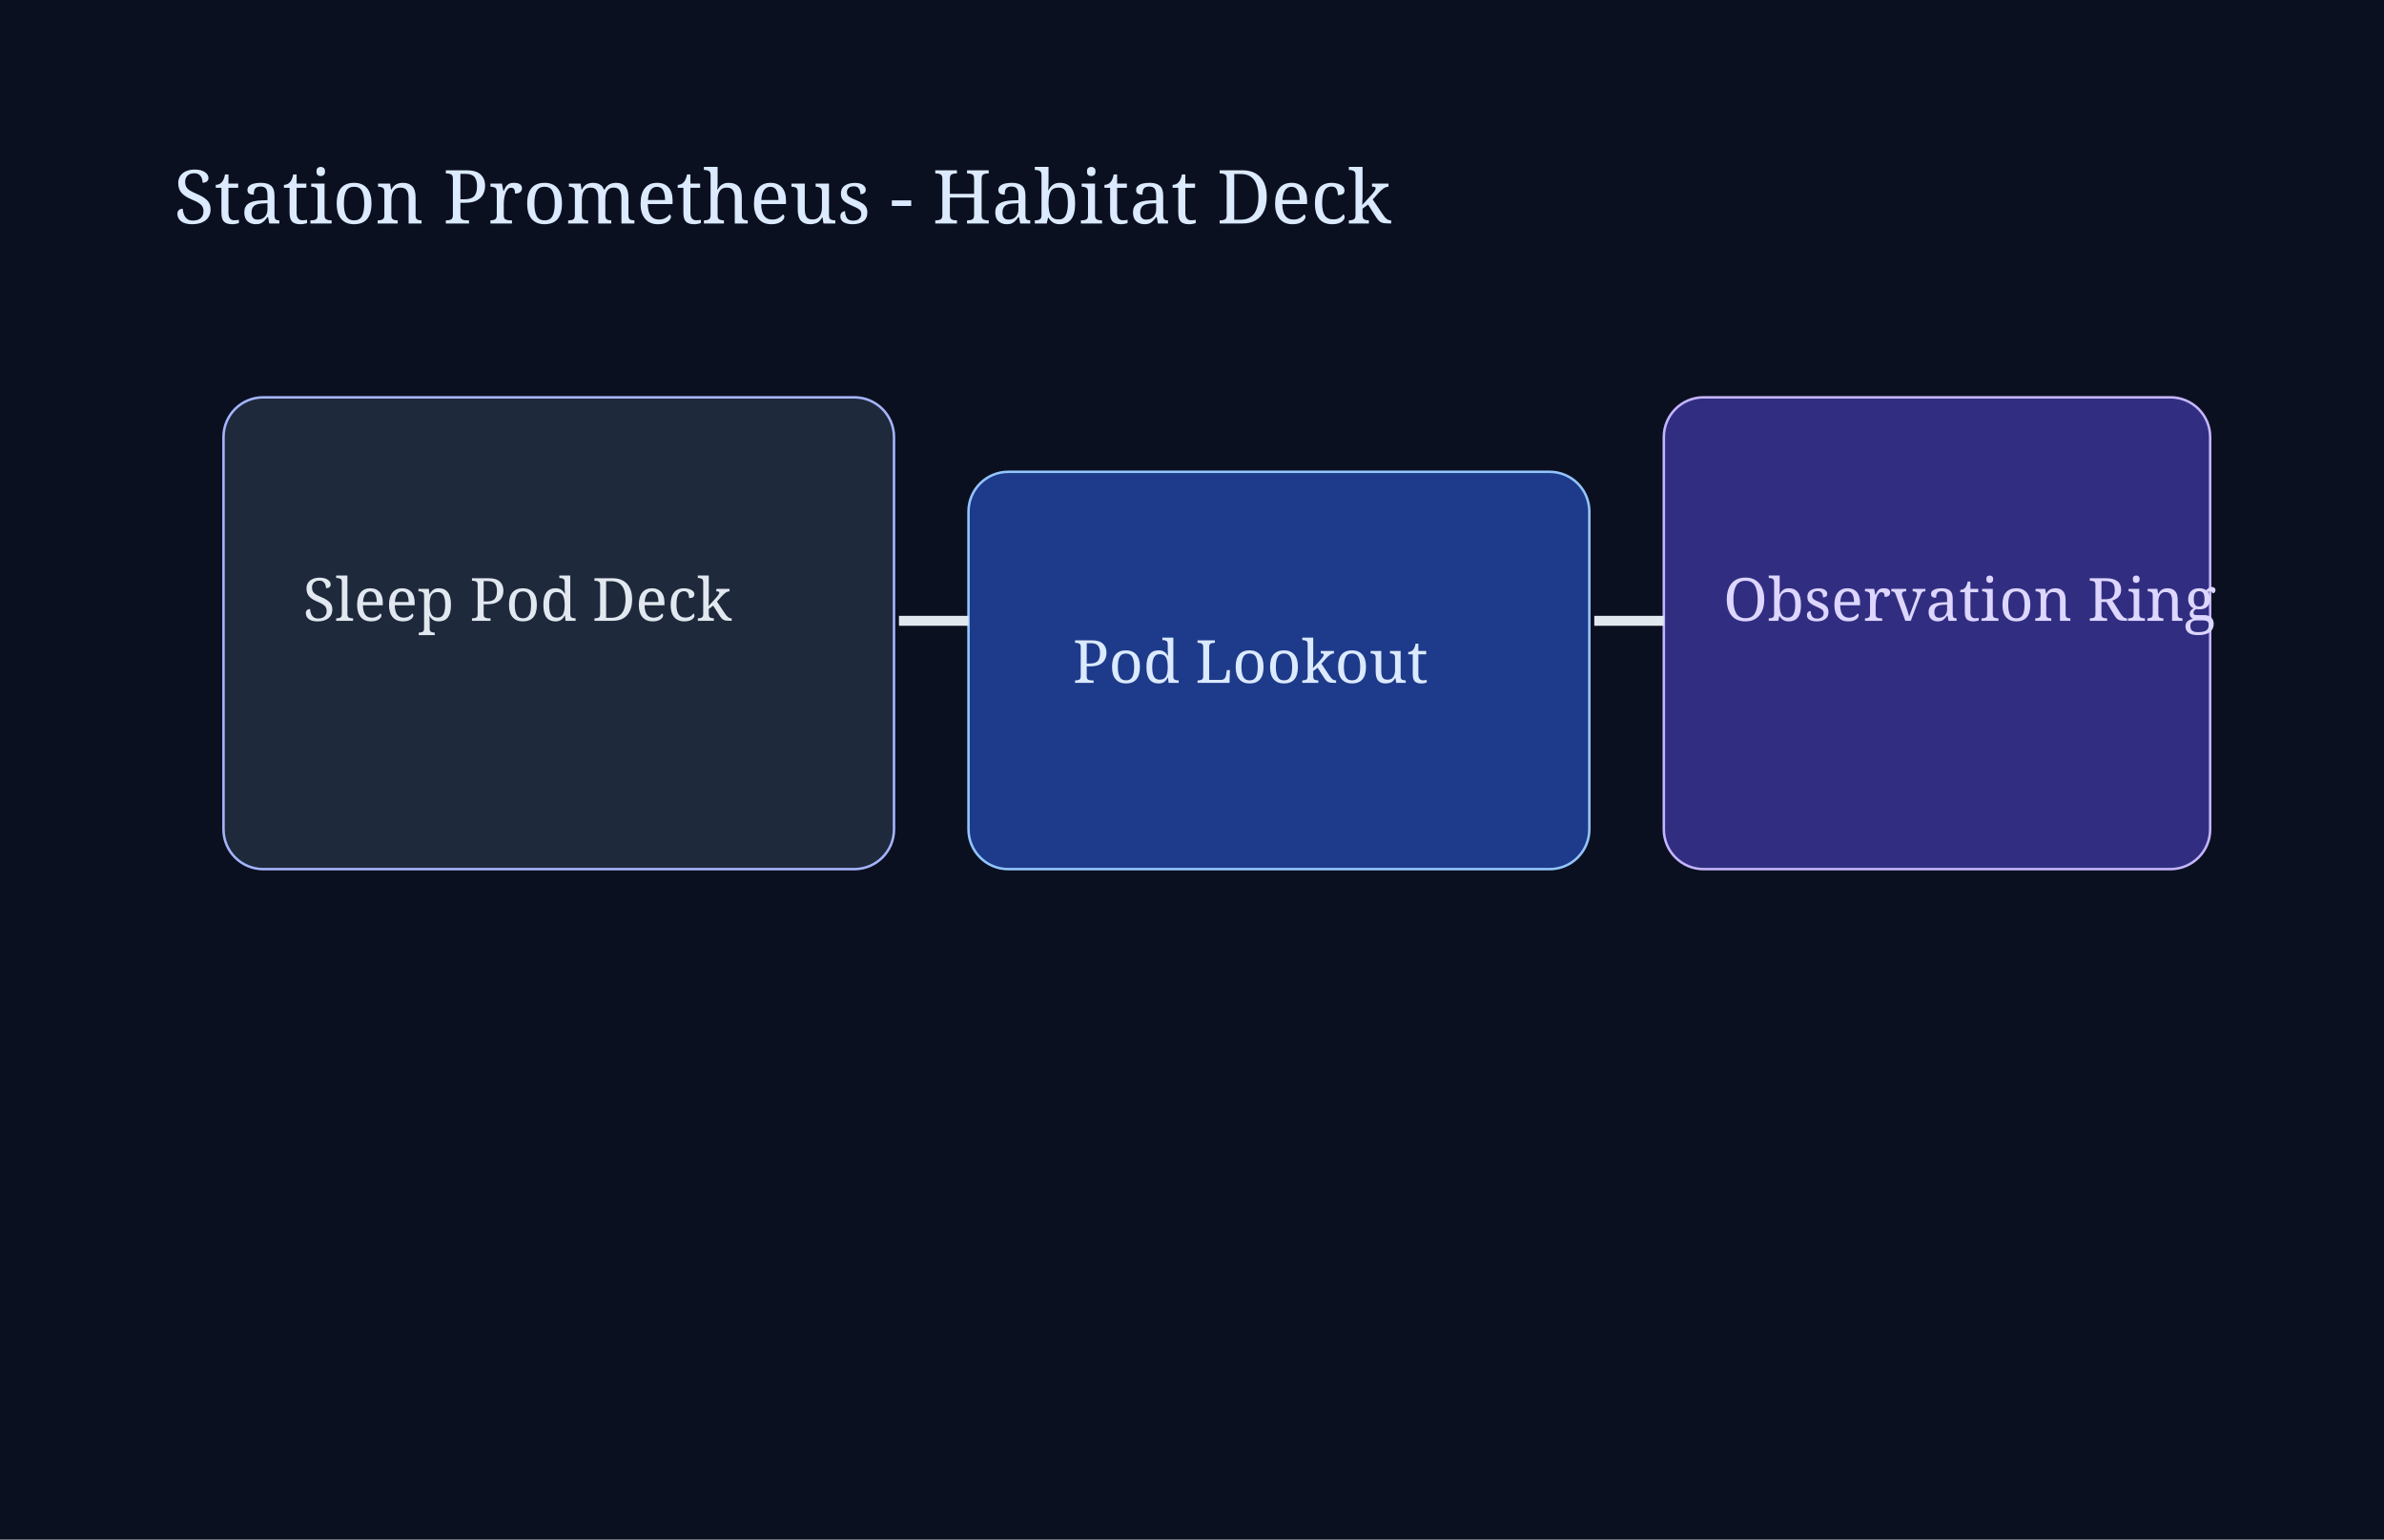
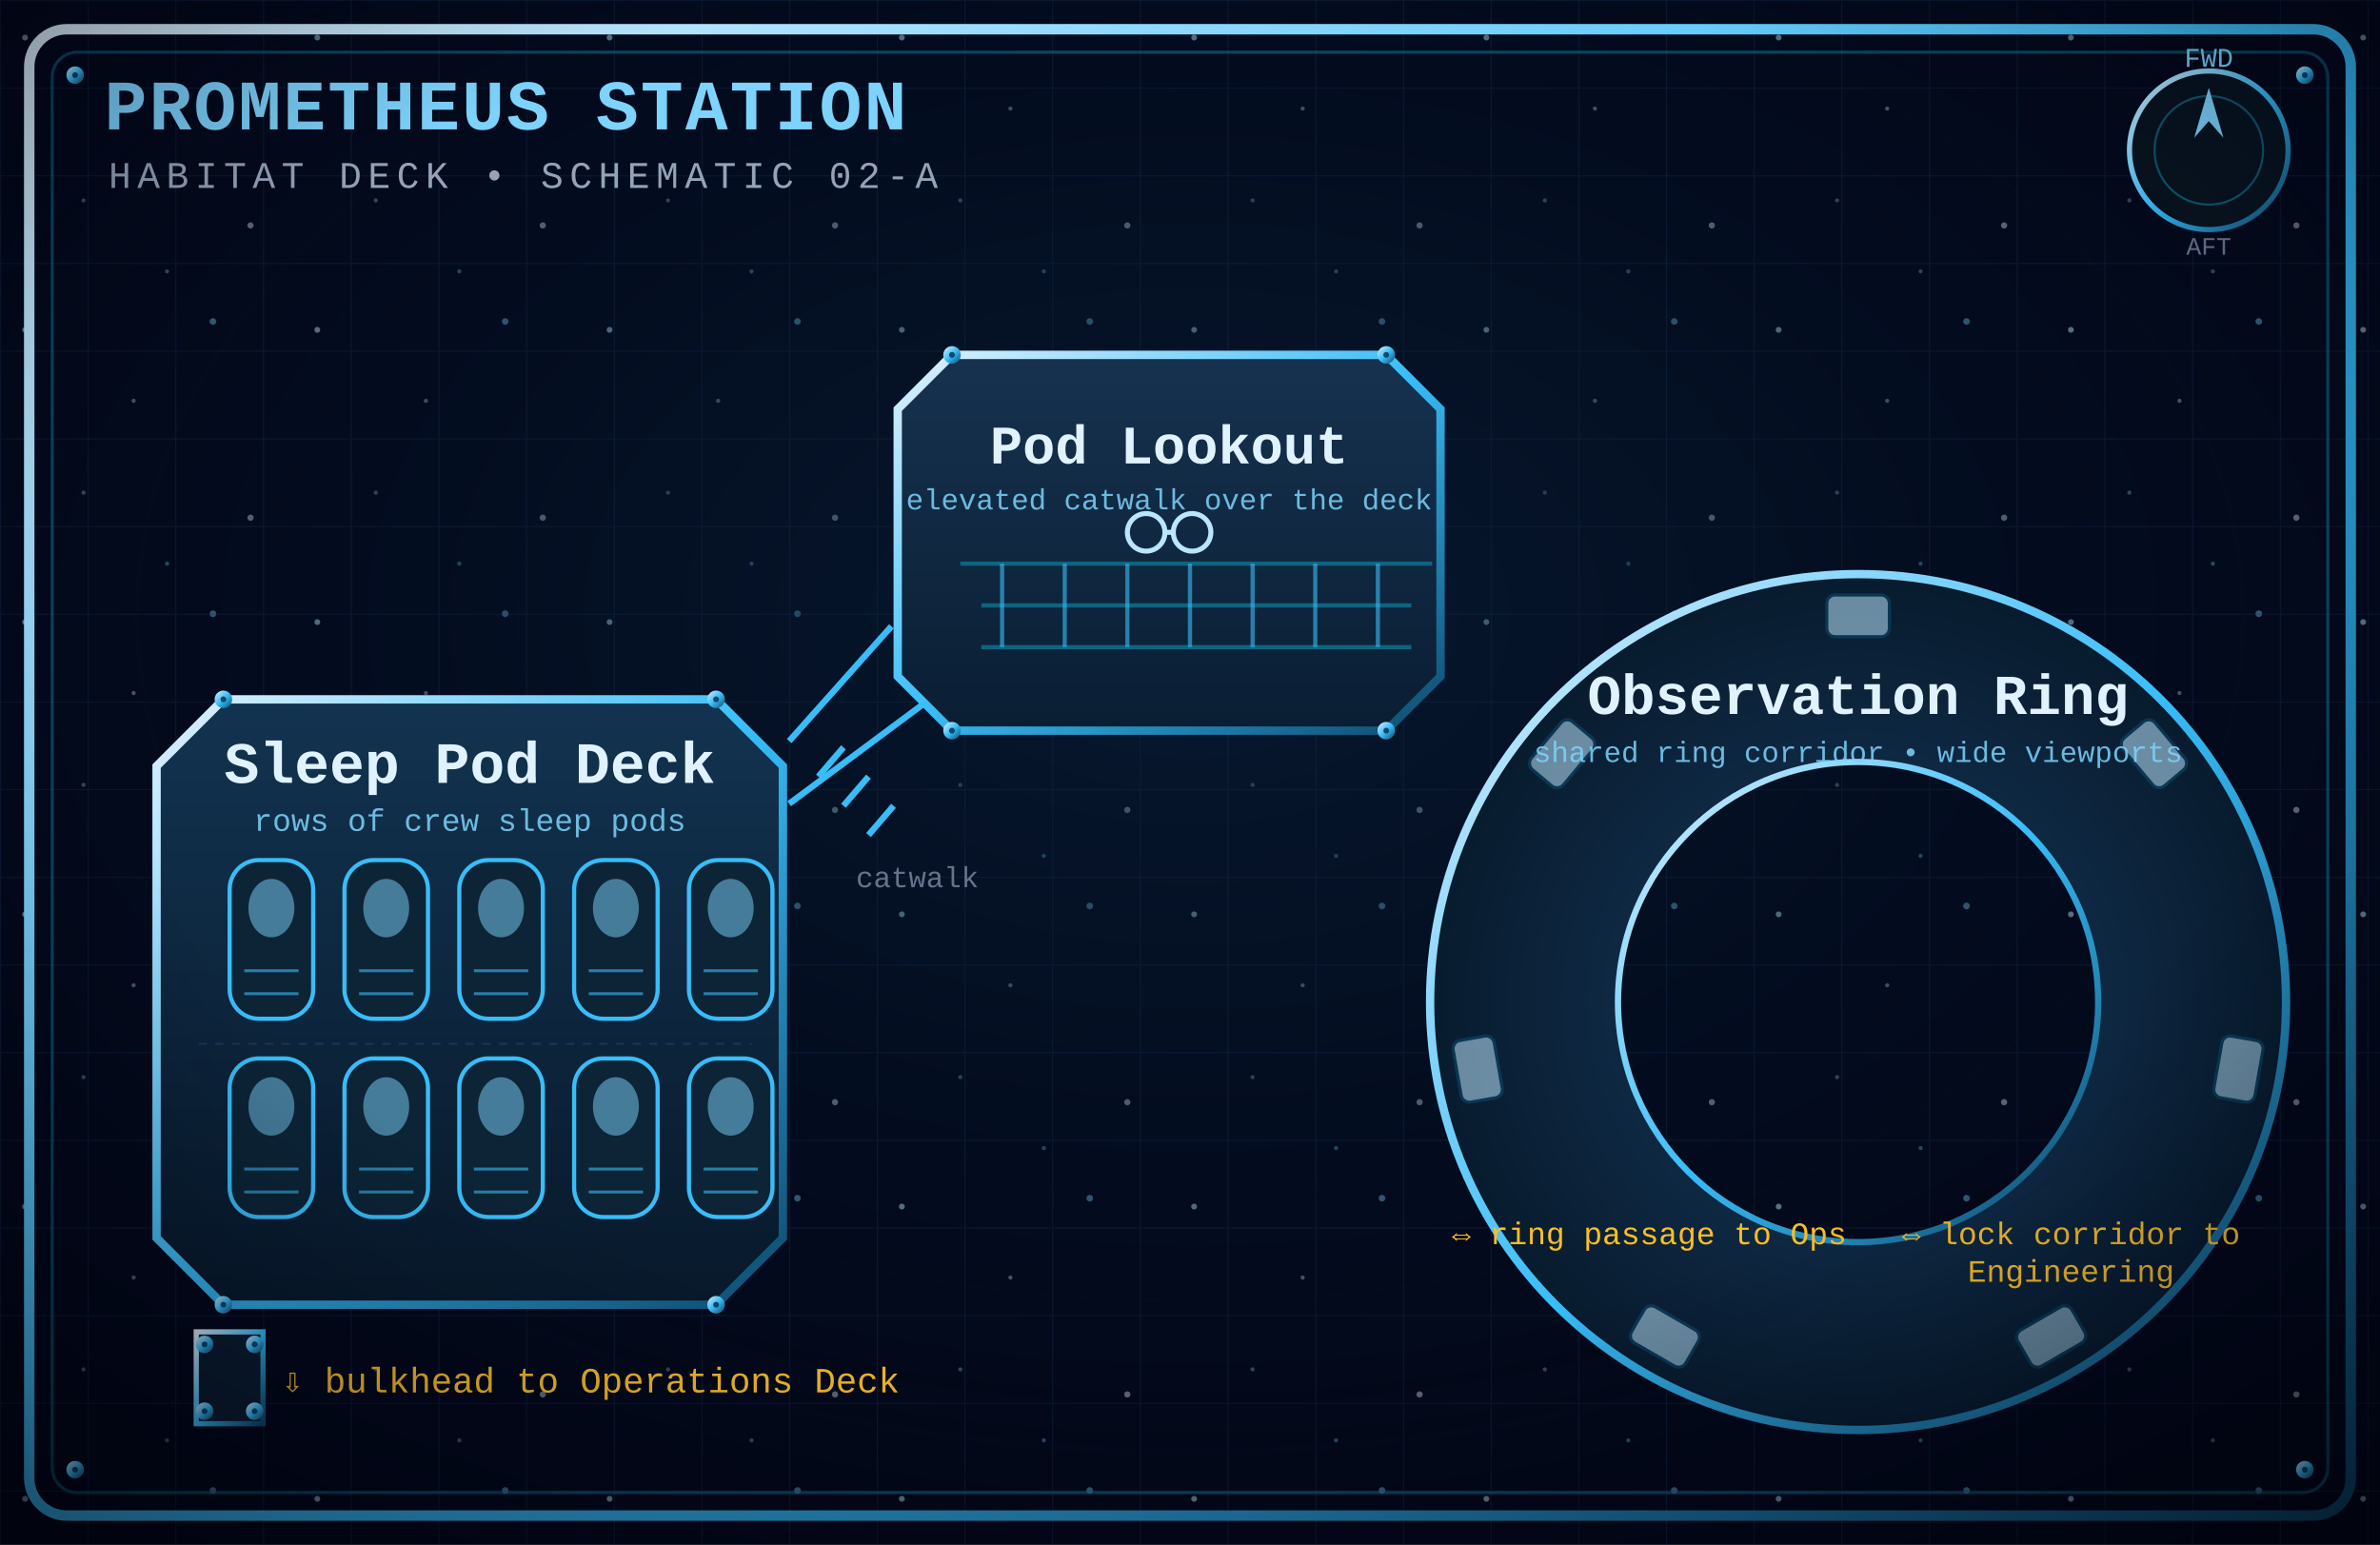
- <svg xmlns="http://www.w3.org/2000/svg" viewBox="0 0 960 620">
-   <rect width="960" height="620" fill="#0b1020" />
-   <text x="70" y="90" fill="#dbeafe" font-size="30" font-family="Georgia">Station Prometheus - Habitat Deck</text>
-   <rect x="90" y="160" width="270" height="190" rx="16" fill="#1e293b" stroke="#a5b4fc" />
-   <text x="122" y="250" fill="#e2e8f0" font-size="24" font-family="Georgia">Sleep Pod Deck</text>
-   <rect x="390" y="190" width="250" height="160" rx="16" fill="#1e3a8a" stroke="#93c5fd" />
-   <text x="432" y="275" fill="#dbeafe" font-size="24" font-family="Georgia">Pod Lookout</text>
-   <rect x="670" y="160" width="220" height="190" rx="16" fill="#312e81" stroke="#c4b5fd" />
-   <text x="694" y="250" fill="#ddd6fe" font-size="24" font-family="Georgia">Observation Ring</text>
-   <path d="M362 250 L390 250" stroke="#e2e8f0" stroke-width="4" />
-   <path d="M642 250 L670 250" stroke="#e2e8f0" stroke-width="4" />
+ <svg xmlns="http://www.w3.org/2000/svg" viewBox="0 0 1140 740">
+   <defs>
+     <radialGradient id="hBgGlow" cx="0.5" cy="0.4" r="0.8">
+       <stop offset="0" stop-color="#0b2a45" stop-opacity="0.55" />
+       <stop offset="1" stop-color="#020617" stop-opacity="0" />
+     </radialGradient>
+     <pattern id="hStars" width="140" height="140" patternUnits="userSpaceOnUse">
+       <circle cx="12" cy="18" r="1.4" fill="#bae6fd" opacity="0.6" />
+       <circle cx="64" cy="52" r="1" fill="#e0f2fe" opacity="0.4" />
+       <circle cx="102" cy="14" r="1.6" fill="#7dd3fc" opacity="0.5" />
+       <circle cx="40" cy="96" r="1" fill="#bae6fd" opacity="0.35" />
+       <circle cx="120" cy="108" r="1.5" fill="#e0f2fe" opacity="0.5" />
+       <circle cx="80" cy="130" r="1" fill="#7dd3fc" opacity="0.4" />
+     </pattern>
+     <pattern id="hGrid" width="42" height="42" patternUnits="userSpaceOnUse">
+       <path d="M42 0 L0 0 0 42" fill="none" stroke="#1e3a5f" stroke-width="1" opacity="0.35" />
+     </pattern>
+     <linearGradient id="hMetal" x1="0" y1="0" x2="1" y2="1">
+       <stop offset="0" stop-color="#e0f2fe" />
+       <stop offset="0.5" stop-color="#38bdf8" />
+       <stop offset="1" stop-color="#0c4a6e" />
+     </linearGradient>
+     <linearGradient id="hRoomFill" x1="0" y1="0" x2="0" y2="1">
+       <stop offset="0" stop-color="#123350" />
+       <stop offset="1" stop-color="#08192b" />
+     </linearGradient>
+     <linearGradient id="hRoomFillAlt" x1="0" y1="0" x2="0" y2="1">
+       <stop offset="0" stop-color="#16324f" />
+       <stop offset="1" stop-color="#0a1e33" />
+     </linearGradient>
+     <radialGradient id="hRingFill" cx="0.5" cy="0.5" r="0.5">
+       <stop offset="0" stop-color="#173a5e" />
+       <stop offset="1" stop-color="#081b2e" />
+     </radialGradient>
+     <radialGradient id="hVignette" cx="0.5" cy="0.42" r="0.75">
+       <stop offset="0.6" stop-color="#020617" stop-opacity="0" />
+       <stop offset="1" stop-color="#000208" stop-opacity="0.6" />
+     </radialGradient>
+     <mask id="hRingMask" maskUnits="userSpaceOnUse">
+       <circle cx="890" cy="480" r="205" fill="#fff" />
+       <circle cx="890" cy="480" r="115" fill="#000" />
+     </mask>
+     <g id="hRivet">
+       <circle r="4.2" fill="url(#hMetal)" />
+       <circle r="1.4" fill="#0c4a6e" />
+     </g>
+     <g id="hPod">
+       <rect x="-20" y="-38" width="40" height="76" rx="14" fill="#0c2436" stroke="#38bdf8" stroke-width="2" />
+       <ellipse cx="0" cy="-15" rx="11" ry="14" fill="#7dd3fc" opacity="0.5" />
+       <line x1="-13" y1="15" x2="13" y2="15" stroke="#38bdf8" stroke-width="1.4" opacity="0.6" />
+       <line x1="-13" y1="26" x2="13" y2="26" stroke="#38bdf8" stroke-width="1.4" opacity="0.6" />
+     </g>
+     <g id="hHatch">
+       <rect x="-16" y="-22" width="32" height="44" fill="#0b1c2e" stroke="url(#hMetal)" stroke-width="2.5" />
+       <line x1="-16" y1="0" x2="16" y2="0" stroke="url(#hMetal)" stroke-width="2" />
+       <use href="#hRivet" x="-12" y="-16" />
+       <use href="#hRivet" x="12" y="-16" />
+       <use href="#hRivet" x="-12" y="16" />
+       <use href="#hRivet" x="12" y="16" />
+     </g>
+   </defs>
+   <rect width="1140" height="740" fill="#020617" />
+   <rect width="1140" height="740" fill="url(#hStars)" />
+   <rect width="1140" height="740" fill="url(#hGrid)" />
+   <rect width="1140" height="740" fill="url(#hBgGlow)" />
+   <rect x="14" y="14" width="1112" height="712" rx="18" fill="none" stroke="url(#hMetal)" stroke-width="5" />
+   <rect x="25" y="25" width="1090" height="690" rx="12" fill="none" stroke="#0e7490" stroke-width="1.5" opacity="0.55" />
+   <use href="#hRivet" x="36" y="36" />
+   <use href="#hRivet" x="1104" y="36" />
+   <use href="#hRivet" x="36" y="704" />
+   <use href="#hRivet" x="1104" y="704" />
+   <text x="50" y="62" fill="#7dd3fc" font-size="34" font-family="'Courier New', ui-monospace, monospace" font-weight="bold" letter-spacing="1">PROMETHEUS STATION</text>
+   <text x="52" y="90" fill="#94a3b8" font-size="18" font-family="'Courier New', ui-monospace, monospace" letter-spacing="3">HABITAT DECK • SCHEMATIC 02-A</text>
+   <g transform="translate(1058,72)">
+     <circle r="38" fill="#08131f" stroke="url(#hMetal)" stroke-width="2.5" />
+     <circle r="26" fill="none" stroke="#0e7490" stroke-width="1" opacity="0.7" />
+     <path d="M0,-30 L7,-6 L0,-14 L-7,-6 Z" fill="#7dd3fc" />
+     <text x="0" y="-40" text-anchor="middle" fill="#7dd3fc" font-size="13" font-family="'Courier New', monospace">FWD</text>
+     <text x="0" y="50" text-anchor="middle" fill="#64748b" font-size="12" font-family="'Courier New', monospace">AFT</text>
+   </g>
+   <g>
+     <path d="M107,335 L343,335 L375,367 L375,593 L343,625 L107,625 L75,593 L75,367 Z" fill="url(#hRoomFill)" stroke="url(#hMetal)" stroke-width="4" />
+     <use href="#hRivet" x="107" y="335" />
+     <use href="#hRivet" x="343" y="335" />
+     <use href="#hRivet" x="107" y="625" />
+     <use href="#hRivet" x="343" y="625" />
+     <text x="225" y="375" text-anchor="middle" fill="#e0f2fe" font-size="28" font-family="'Courier New', ui-monospace, monospace" font-weight="bold">Sleep Pod Deck</text>
+     <text x="225" y="398" text-anchor="middle" fill="#7dd3fc" font-size="15" font-family="'Courier New', ui-monospace, monospace" opacity="0.85">rows of crew sleep pods</text>
+     <g>
+       <use href="#hPod" x="130" y="450" />
+       <use href="#hPod" x="185" y="450" />
+       <use href="#hPod" x="240" y="450" />
+       <use href="#hPod" x="295" y="450" />
+       <use href="#hPod" x="350" y="450" />
+       <use href="#hPod" x="130" y="545" />
+       <use href="#hPod" x="185" y="545" />
+       <use href="#hPod" x="240" y="545" />
+       <use href="#hPod" x="295" y="545" />
+       <use href="#hPod" x="350" y="545" />
+     </g>
+     <line x1="95" y1="500" x2="360" y2="500" stroke="#1e3a5f" stroke-width="1" opacity="0.7" stroke-dasharray="4 4" />
+     <g transform="translate(225,660)">
+       <use href="#hHatch" x="-115" y="0" />
+       <text x="-90" y="7" fill="#fbbf24" font-size="17" font-family="'Courier New', ui-monospace, monospace">⇩ bulkhead to Operations Deck</text>
+     </g>
+   </g>
+   <g stroke="#38bdf8" stroke-width="3">
+     <line x1="378" y1="355" x2="427" y2="300" />
+     <line x1="378" y1="385" x2="452" y2="330" />
+     <line x1="392" y1="372" x2="404" y2="358" />
+     <line x1="404" y1="386" x2="416" y2="372" />
+     <line x1="416" y1="400" x2="428" y2="386" />
+   </g>
+   <text x="410" y="425" fill="#64748b" font-size="14" font-family="'Courier New', ui-monospace, monospace">catwalk</text>
+   <g>
+     <path d="M456,170 L664,170 L690,196 L690,324 L664,350 L456,350 L430,324 L430,196 Z" fill="url(#hRoomFillAlt)" stroke="url(#hMetal)" stroke-width="4" />
+     <use href="#hRivet" x="456" y="170" />
+     <use href="#hRivet" x="664" y="170" />
+     <use href="#hRivet" x="456" y="350" />
+     <use href="#hRivet" x="664" y="350" />
+     <text x="560" y="222" text-anchor="middle" fill="#e0f2fe" font-size="26" font-family="'Courier New', ui-monospace, monospace" font-weight="bold">Pod Lookout</text>
+     <text x="560" y="244" text-anchor="middle" fill="#7dd3fc" font-size="14" font-family="'Courier New', ui-monospace, monospace" opacity="0.85">elevated catwalk over the deck</text>
+     <g stroke="#0e7490" stroke-width="2" opacity="0.8">
+       <line x1="460" y1="270" x2="686" y2="270" />
+       <line x1="470" y1="290" x2="676" y2="290" />
+       <line x1="470" y1="310" x2="676" y2="310" />
+     </g>
+     <g stroke="#38bdf8" stroke-width="2" opacity="0.6">
+       <line x1="480" y1="270" x2="480" y2="310" />
+       <line x1="510" y1="270" x2="510" y2="310" />
+       <line x1="540" y1="270" x2="540" y2="310" />
+       <line x1="570" y1="270" x2="570" y2="310" />
+       <line x1="600" y1="270" x2="600" y2="310" />
+       <line x1="630" y1="270" x2="630" y2="310" />
+       <line x1="660" y1="270" x2="660" y2="310" />
+     </g>
+     <g transform="translate(560,255)" stroke="#bae6fd" stroke-width="2.4" fill="none">
+       <circle cx="-11" cy="0" r="9" />
+       <circle cx="11" cy="0" r="9" />
+       <line x1="-2" y1="0" x2="2" y2="0" />
+     </g>
+   </g>
+   <g>
+     <circle cx="890" cy="480" r="205" fill="url(#hRingFill)" stroke="none" mask="url(#hRingMask)" />
+     <circle cx="890" cy="480" r="205" fill="none" stroke="url(#hMetal)" stroke-width="4" />
+     <circle cx="890" cy="480" r="115" fill="none" stroke="url(#hMetal)" stroke-width="3" />
+     <g fill="#bae6fd" opacity="0.55" stroke="#0c4a6e" stroke-width="1.5">
+       <rect x="875" y="285" width="30" height="20" rx="4" transform="rotate(0 890 480)" />
+       <rect x="875" y="285" width="30" height="20" rx="4" transform="rotate(50 890 480)" />
+       <rect x="875" y="285" width="30" height="20" rx="4" transform="rotate(100 890 480)" />
+       <rect x="875" y="285" width="30" height="20" rx="4" transform="rotate(150 890 480)" />
+       <rect x="875" y="285" width="30" height="20" rx="4" transform="rotate(210 890 480)" />
+       <rect x="875" y="285" width="30" height="20" rx="4" transform="rotate(260 890 480)" />
+       <rect x="875" y="285" width="30" height="20" rx="4" transform="rotate(310 890 480)" />
+     </g>
+     <text x="890" y="342" text-anchor="middle" fill="#e0f2fe" font-size="27" font-family="'Courier New', ui-monospace, monospace" font-weight="bold">Observation Ring</text>
+     <text x="890" y="365" text-anchor="middle" fill="#7dd3fc" font-size="14" font-family="'Courier New', ui-monospace, monospace" opacity="0.85">shared ring corridor • wide viewports</text>
+     <text x="790" y="596" text-anchor="middle" fill="#fbbf24" font-size="15" font-family="'Courier New', ui-monospace, monospace">⇔ ring passage to Ops</text>
+     <text x="992" y="596" text-anchor="middle" fill="#fbbf24" font-size="15" font-family="'Courier New', ui-monospace, monospace">⇔ lock corridor to</text>
+     <text x="992" y="614" text-anchor="middle" fill="#fbbf24" font-size="15" font-family="'Courier New', ui-monospace, monospace">Engineering</text>
+   </g>
+   <rect width="1140" height="740" fill="url(#hVignette)" />
</svg>
